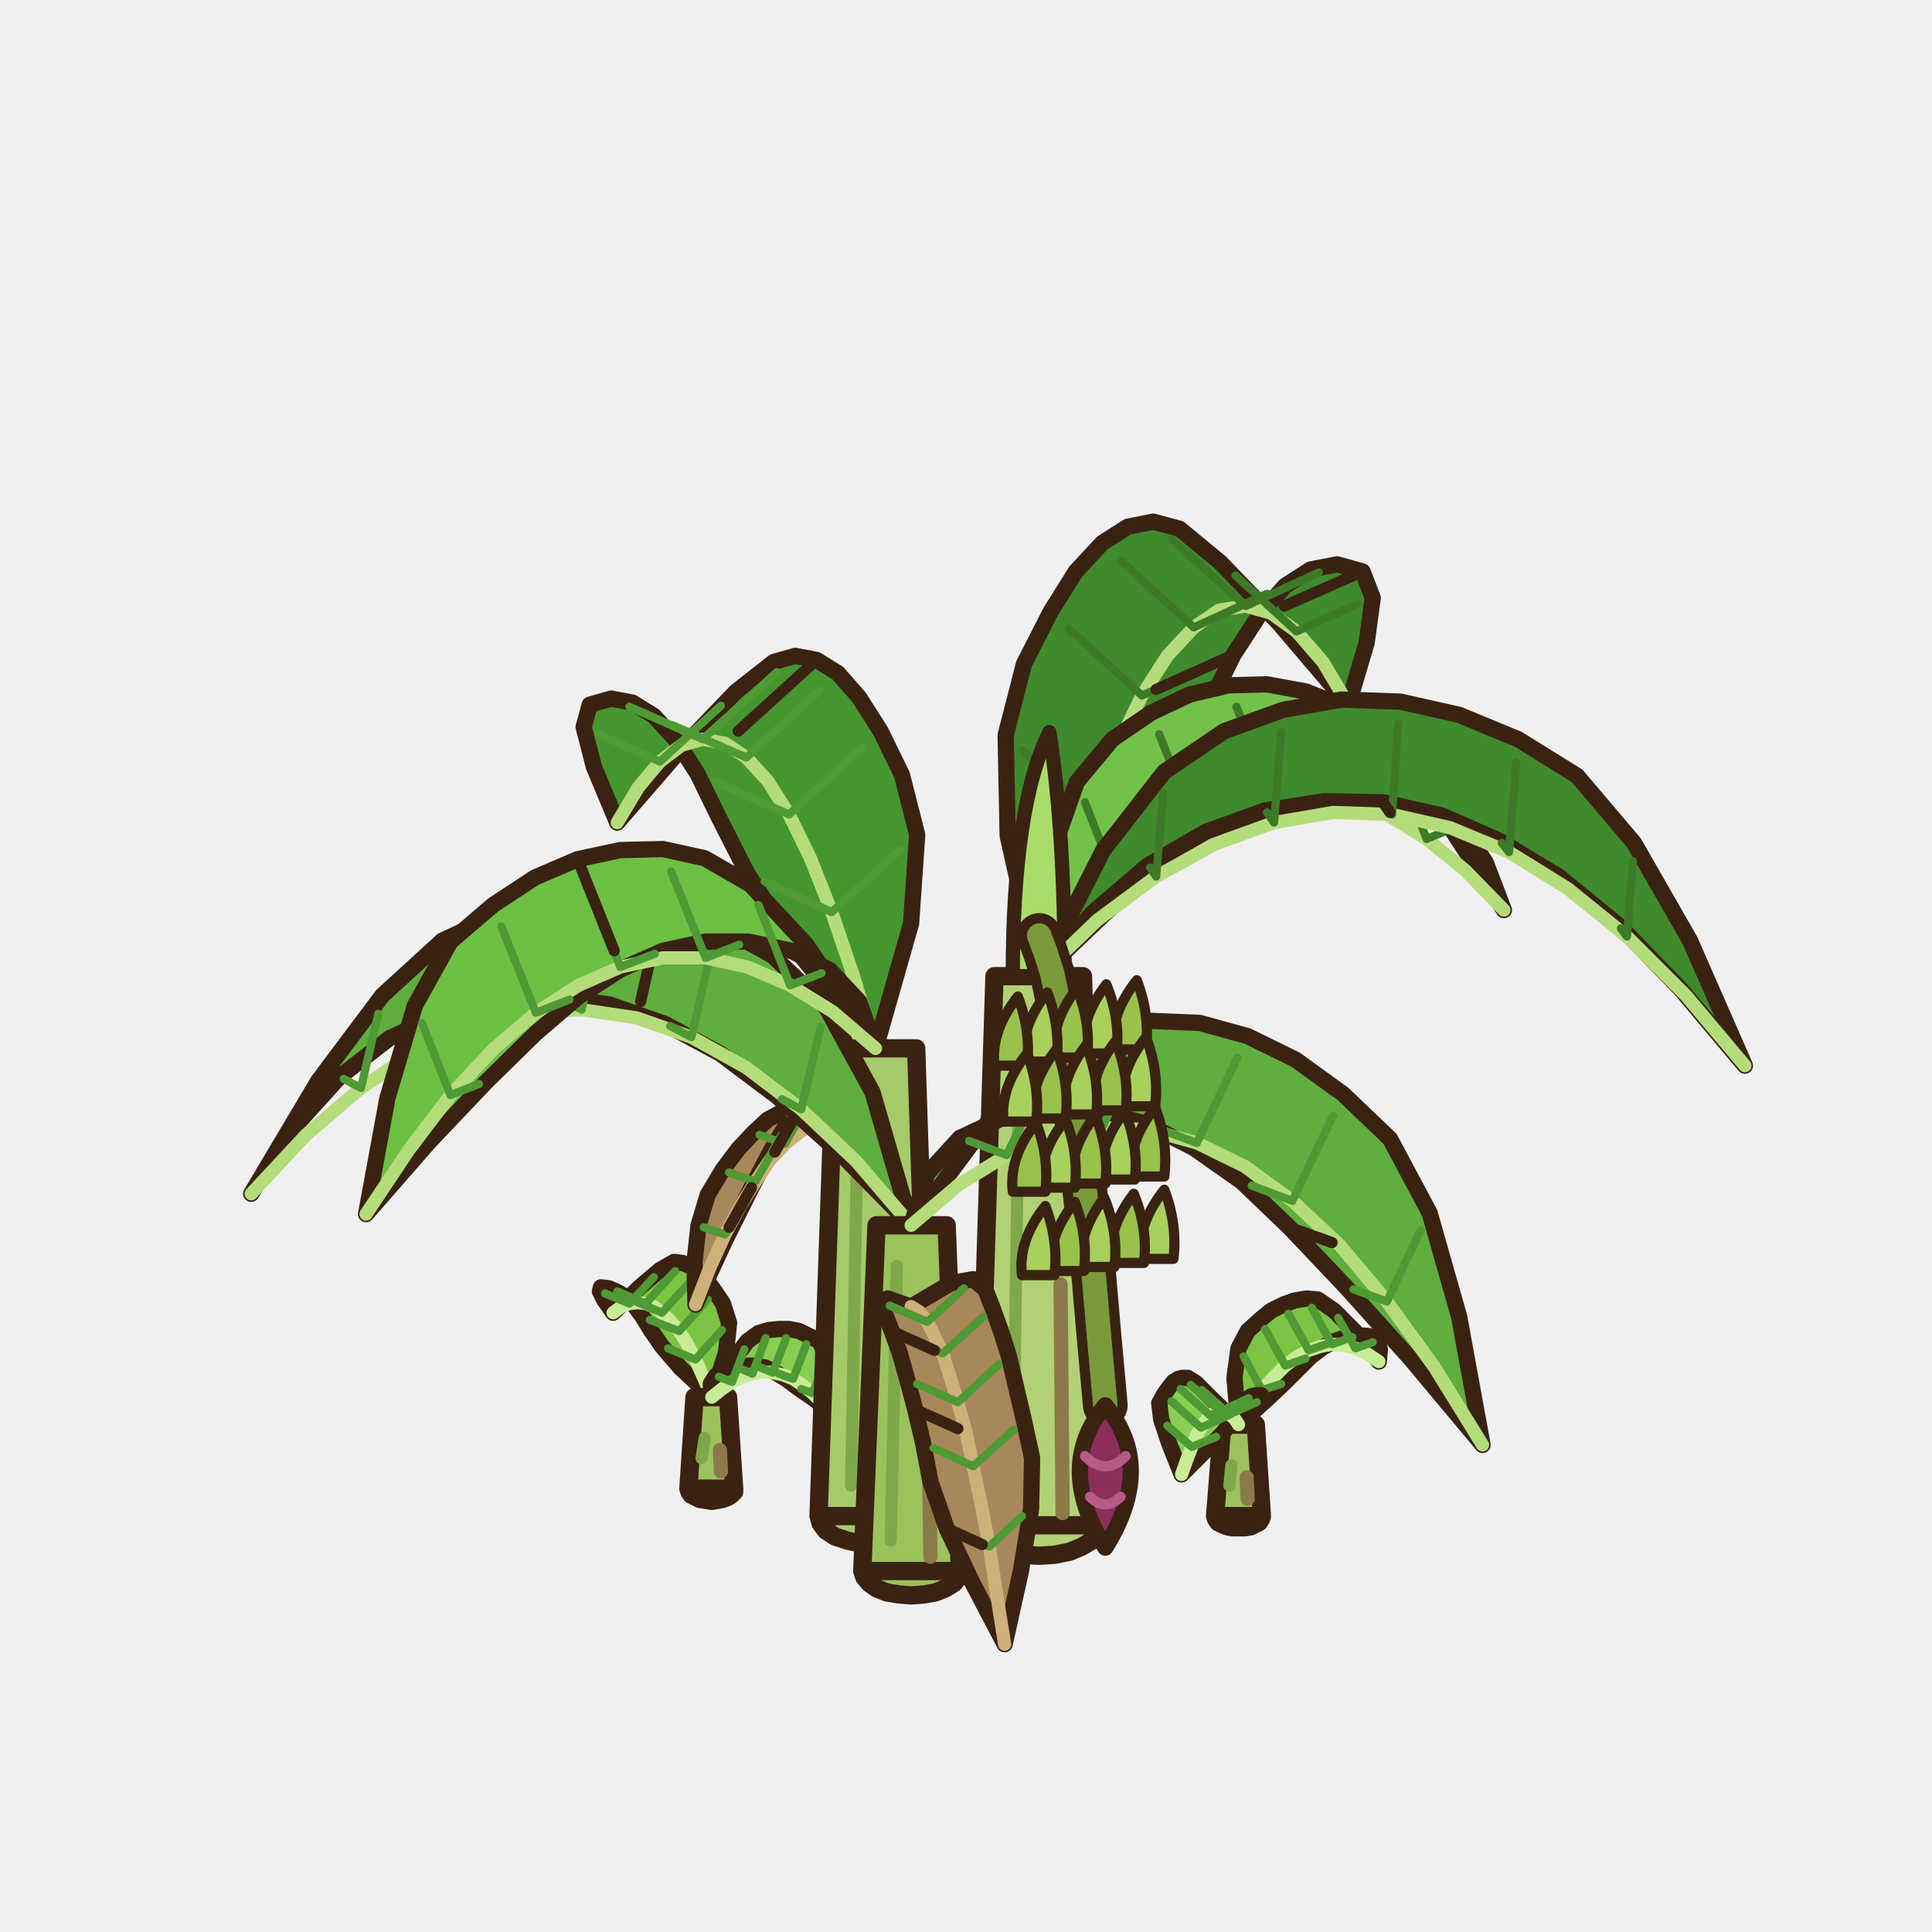
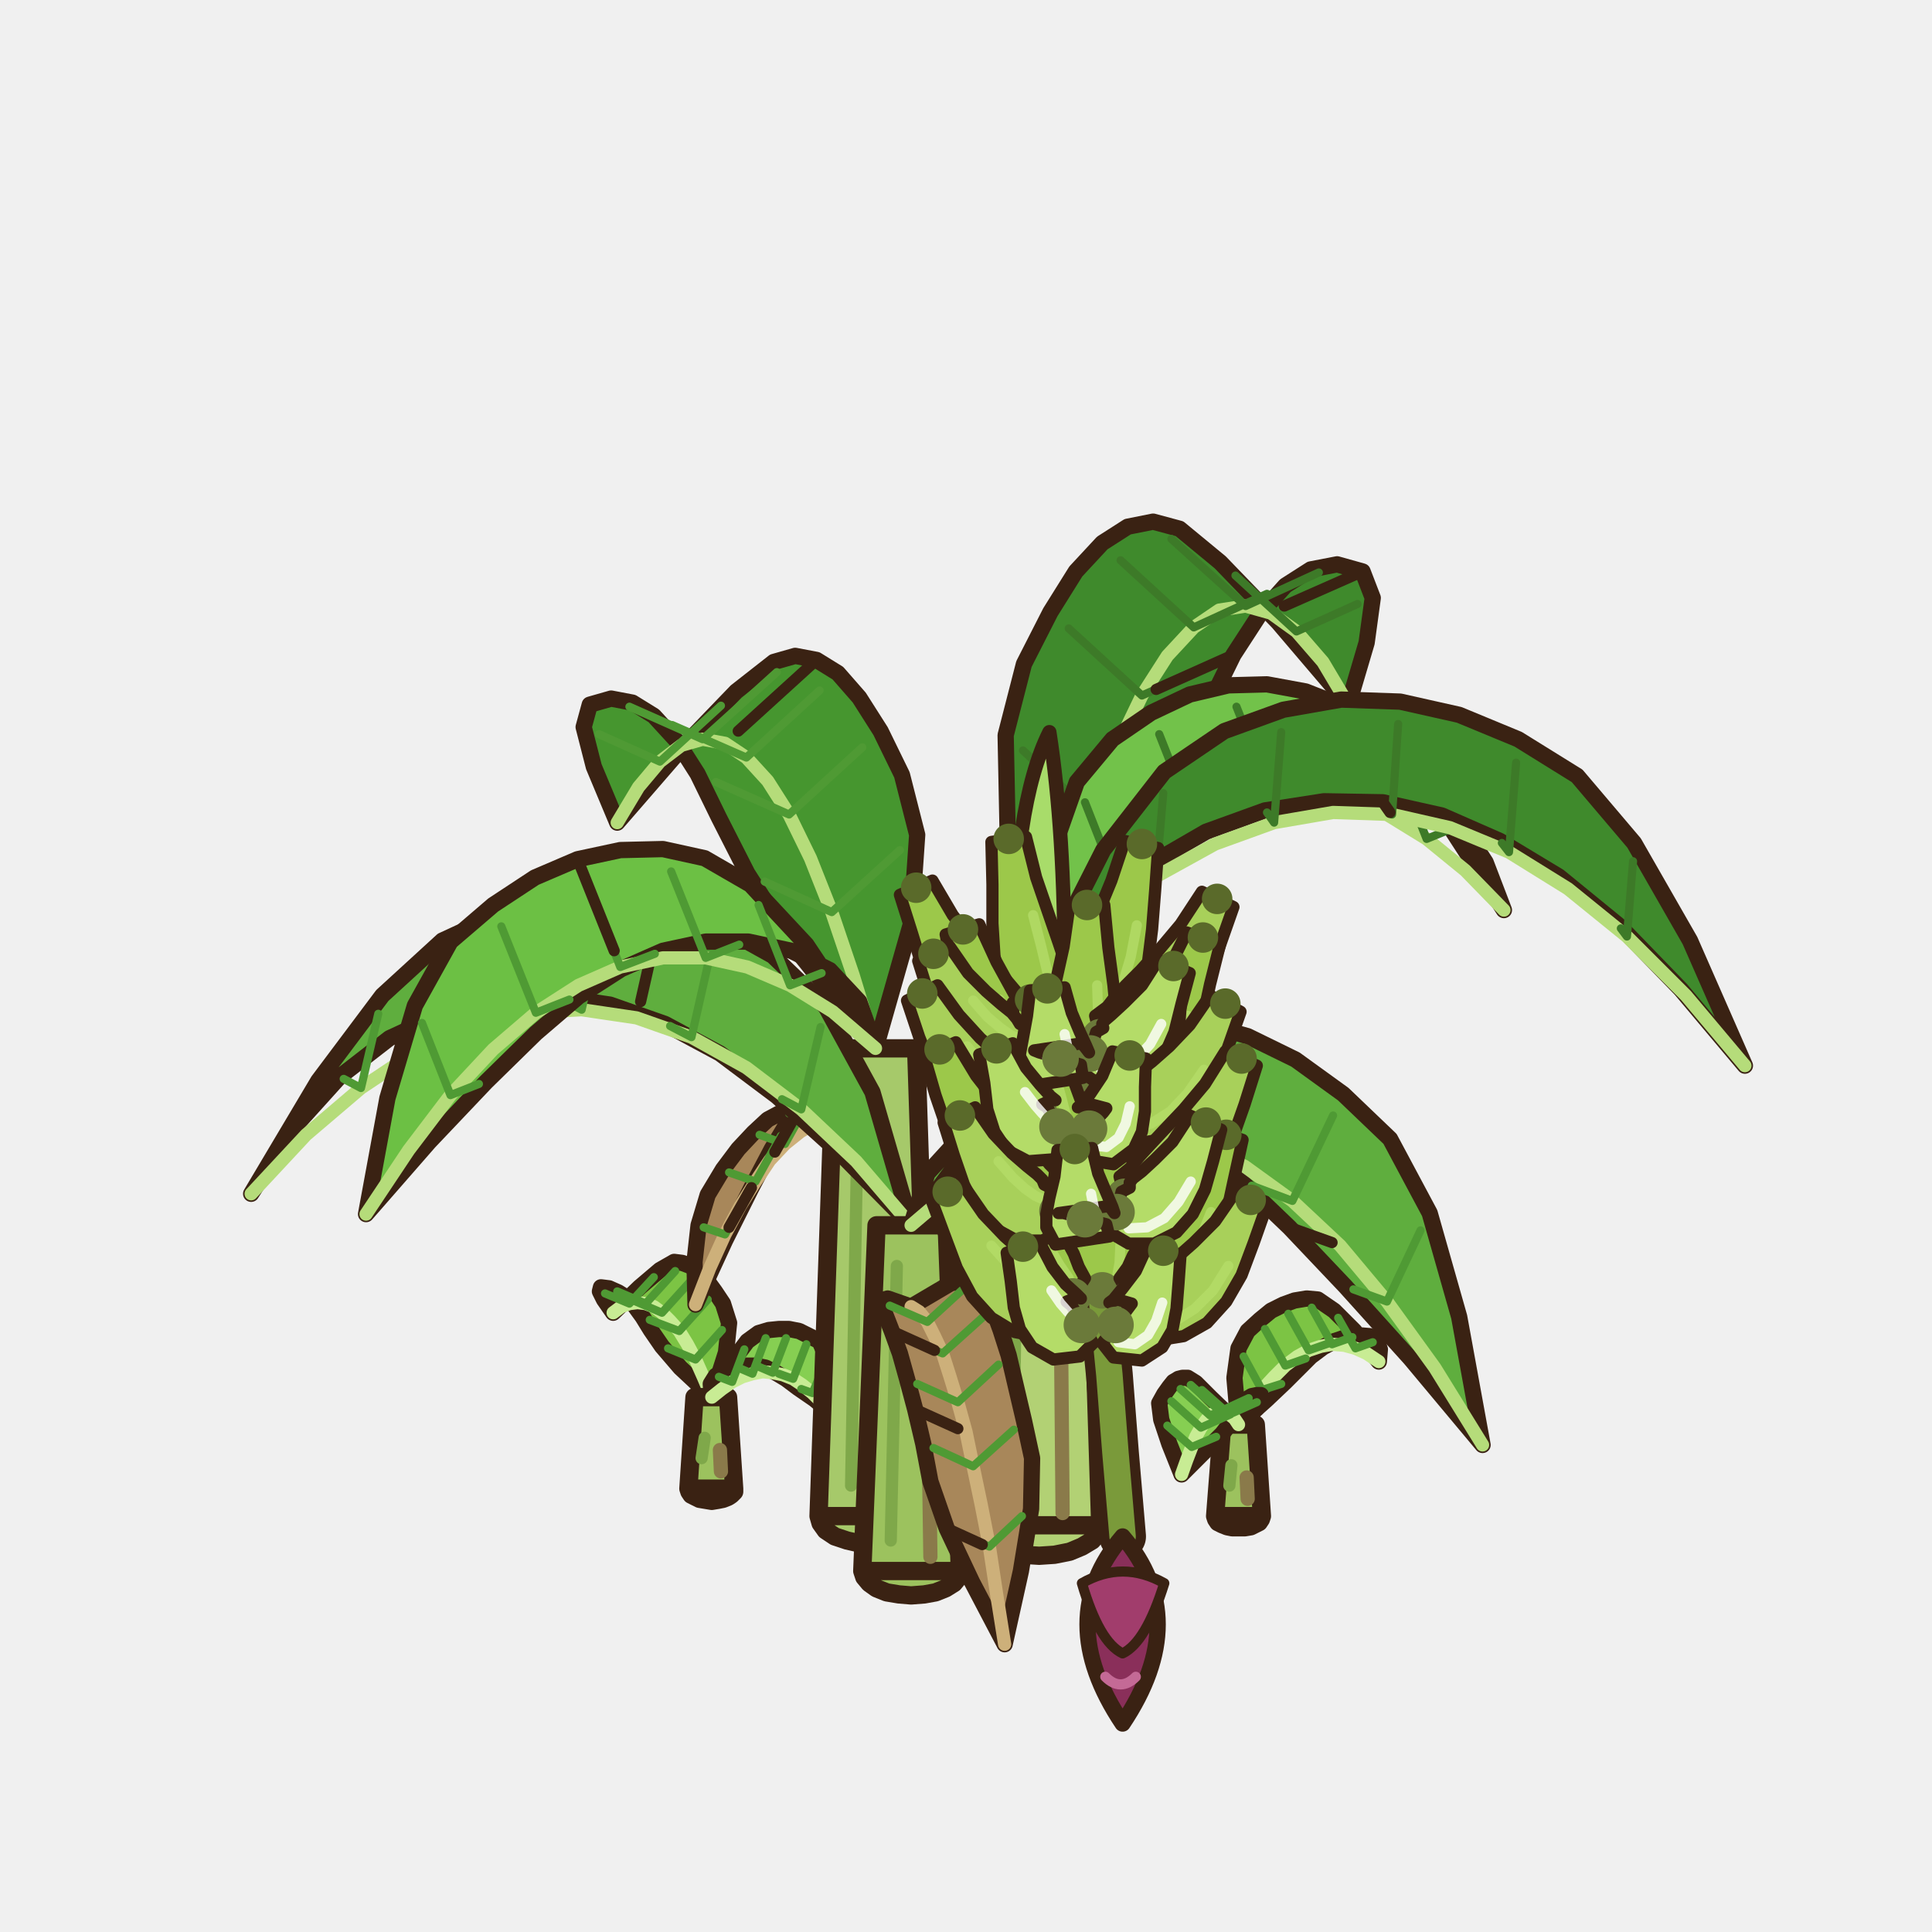
<svg xmlns="http://www.w3.org/2000/svg" viewBox="0 0 190 190" width="190" height="190">
  <g stroke-linejoin="round" stroke-linecap="round">
    <path d="M102.2 96L110.3 84.8L115.6 76.2L118.8 69.5L121.3 64.4L123.9 60.4L126.4 57.6L128.9 56L131.5 55.5L134 56.2L135 58.8L134.4 63.2L132.6 69.3L132.6 69.3L125.7 61.2L120 55.3L116 52L113.4 51.3L110.9 51.8L108.4 53.4L105.8 56.2L103.3 60.2L100.7 65.3L98.9 72.3L99.1 82.2L102.2 96Z" fill="#3f8a2c" stroke="#3a2213" stroke-width="1.6" />
    <path d="M102.2 96L104.7 87.4L107.2 79.9L109.8 73.6L112.3 68.4L114.8 64.5L117.4 61.7L119.9 60L122.5 59.6L125 60.3L127.5 62.1L130.1 65.1L132.6 69.3" fill="none" stroke="#b5dc7a" stroke-width="1.3" />
    <path d="M107.2 79.9L113.9 76.9M107.2 79.9L100.6 73.8M112.3 68.4L119.5 65.2M112.3 68.4L105.1 61.8M117.4 61.7L124.6 58.4M117.4 61.7L110.2 55.1M122.5 59.6L129.7 56.3M122.5 59.6L115.2 53M127.5 62.1L133.5 59.4M127.5 62.1L121.5 56.6" fill="none" stroke="#3d7a28" stroke-width="0.8" />
    <path d="M121.3 64.4L113.7 67.8" fill="none" stroke="#3a2213" stroke-width="1.1" />
    <path d="M134 56.2L126.3 59.6" fill="none" stroke="#3a2213" stroke-width="1.1" />
    <path d="M86.1 103.1L89.6 90.8L90.2 82.1L88.7 76.2L86.6 71.9L84.5 68.6L82.4 66.2L80.3 64.9L78.2 64.5L76.1 65.1L72.4 68L67.2 73.4L60.7 80.9L60.7 80.9L58.4 75.4L57.4 71.5L58 69.3L60.1 68.7L62.2 69.1L64.3 70.4L66.5 72.8L68.6 76.1L70.7 80.4L73.5 85.9L78.3 93.4L86.1 103.1Z" fill="#46962f" stroke="#3a2213" stroke-width="1.6" />
    <path d="M86.1 103.1L83.9 95.9L81.8 89.7L79.7 84.4L77.6 80.1L75.5 76.8L73.4 74.5L71.3 73.1L69.1 72.7L67 73.3L64.9 74.9L62.8 77.4L60.7 80.9" fill="none" stroke="#b5dc7a" stroke-width="1.3" />
    <path d="M81.8 89.7L88.5 83.6M81.8 89.7L75.2 86.7M77.6 80.1L84.8 73.5M77.6 80.1L70.4 76.9M73.4 74.5L80.6 67.9M73.4 74.5L66.1 71.3M69.1 72.7L76.4 66.1M69.1 72.7L61.9 69.5M64.9 74.9L70.9 69.4M64.9 74.9L58.9 72.2" fill="none" stroke="#4f9a34" stroke-width="0.8" />
    <path d="M80.3 64.9L72.6 71.9" fill="none" stroke="#3a2213" stroke-width="1.1" />
    <path d="M70 137.4L71.4 133L71.7 130.1L71.1 128.2L70.3 127L69.5 125.9L68.7 125.1L67.9 124.5L67.1 124.2L66.3 124.1L64.9 124.9L62.9 126.6L60.3 129.1L60.3 129.1L59.4 127.8L59 127L59.1 126.6L59.9 126.7L60.8 127.1L61.6 127.6L62.4 128.4L63.2 129.5L64 130.8L65.1 132.4L66.9 134.5L70 137.4Z" fill="#7cc444" stroke="#3a2213" stroke-width="1.6" />
    <path d="M70 137.4L69.2 135.5L68.4 133.7L67.6 132.2L66.8 130.9L65.9 129.9L65.1 129.1L64.3 128.5L63.5 128.2L62.7 128.1L61.9 128.2L61.1 128.5L60.3 129.1" fill="none" stroke="#c8ec94" stroke-width="1.3" />
    <path d="M68.4 133.7L71 130.8M68.4 133.7L65.7 132.6M66.8 130.9L69.6 127.8M66.8 130.9L63.9 129.8M65.1 129.1L68 125.9M65.1 129.1L62.3 127.9M63.5 128.2L66.4 125M63.5 128.2L60.7 127M61.9 128.2L64.3 125.6M61.9 128.2L59.5 127.2" fill="none" stroke="#4f9a34" stroke-width="0.8" />
    <path d="M102.2 96L108.6 89.9L113.7 85.2L117.8 81.7L121.6 79.1L125.4 77.4L129.2 76.4L133 76.3L136.8 77L140.7 78.5L143.7 81.1L146.1 84.8L147.9 89.5L147.9 89.5L142 80.4L136.8 73.6L132.2 69.5L128.4 68L124.6 67.3L120.8 67.4L117 68.3L113.2 70.1L109.4 72.7L105.9 76.9L103.3 84.3L102.2 96Z" fill="#72c24a" stroke="#3a2213" stroke-width="1.6" />
    <path d="M102.2 96L106 91L109.8 86.8L113.6 83.4L117.4 80.8L121.2 79L125 78.1L128.8 77.9L132.6 78.6L136.4 80.1L140.3 82.5L144.1 85.6L147.9 89.5" fill="none" stroke="#b5dc7a" stroke-width="1.3" />
    <path d="M109.8 86.8L112.9 85.5M109.8 86.8L106.7 78.9M117.4 80.8L120.8 79.5M117.4 80.8L114 72.2M125 78.1L128.4 76.8M125 78.1L121.6 69.5M132.6 78.6L136 77.3M132.6 78.6L129.3 70.1M140.3 82.5L143 81.4M140.3 82.5L137.5 75.4" fill="none" stroke="#3d7a28" stroke-width="0.8" />
    <path d="M133 76.3L129.5 77.7" fill="none" stroke="#3a2213" stroke-width="1.1" />
    <path d="M86.1 111.1L86.5 106.8L86 104.8L84.8 104.4L83.3 104.8L81.8 105.6L80.3 106.9L78.9 108.5L77.4 110.5L75.9 113L73.9 116.8L71.3 122L68.4 128.3L68.4 128.3L68.3 124.1L68.7 120.5L69.6 117.5L71.1 115L72.6 113L74.1 111.4L75.5 110.1L77 109.3L78.5 108.9L80.2 108.9L82.6 109.6L86.1 111.1Z" fill="#a8875a" stroke="#3a2213" stroke-width="1.6" />
    <path d="M86.1 111.1L84.6 110.3L83.1 110L81.6 110L80.2 110.4L78.7 111.3L77.2 112.5L75.7 114.1L74.3 116.2L72.8 118.6L71.3 121.4L69.8 124.7L68.4 128.3" fill="none" stroke="#cdb07a" stroke-width="1.3" />
    <path d="M83.1 110L85.4 105.8M83.1 110L80.8 109.1M80.2 110.4L82.7 105.9M80.2 110.4L77.6 109.5M77.2 112.5L79.7 108M77.2 112.5L74.7 111.6M74.3 116.2L76.8 111.7M74.3 116.2L71.7 115.3M71.3 121.4L73.4 117.7M71.3 121.4L69.2 120.7" fill="none" stroke="#4f9a34" stroke-width="0.8" />
    <path d="M83.3 104.8L80.6 109.6" fill="none" stroke="#3a2213" stroke-width="1.1" />
    <path d="M78.9 108.5L76.2 113.3" fill="none" stroke="#3a2213" stroke-width="1.1" />
    <path d="M73.9 116.8L71.7 120.7" fill="none" stroke="#3a2213" stroke-width="1.1" />
    <path d="M67.7 146.4L68.3 137.4L71.6 137.4L72.2 146.4L67.7 146.4L67.8 146.7L68 147L68.4 147.2L68.8 147.4L69.4 147.5L70 147.6L70.6 147.5L71.1 147.4L71.6 147.2L71.9 147L72.2 146.7L72.2 146.4Z" fill="#9cc25e" stroke="#3a2213" stroke-width="1.8" />
    <path d="M69 143.4L69.3 141.4" fill="none" stroke="#7fa84a" stroke-width="1.2" />
    <path d="M70.9 144.7L70.8 142.6" fill="none" stroke="#8a7a4a" stroke-width="1.4" />
    <path d="M121.8 140.1L124.5 137.7L126.4 135.9L127.8 134.5L128.9 133.4L130.1 132.5L131.2 131.9L132.4 131.5L133.5 131.3L134.7 131.4L135.4 131.8L135.7 132.7L135.6 133.9L135.6 133.9L133.2 130.9L131.2 128.9L129.6 127.8L128.5 127.7L127.3 127.9L126.2 128.3L125 128.9L123.9 129.8L122.7 130.9L121.8 132.6L121.4 135.5L121.8 140.1Z" fill="#7cc444" stroke="#3a2213" stroke-width="1.6" />
    <path d="M121.8 140.1L123 138.3L124.1 136.7L125.3 135.4L126.4 134.3L127.6 133.4L128.7 132.8L129.9 132.4L131 132.2L132.2 132.3L133.3 132.6L134.4 133.1L135.6 133.9" fill="none" stroke="#c8ec94" stroke-width="1.3" />
    <path d="M124.1 136.7L126 136.1M124.1 136.7L122.3 133.4M126.4 134.3L128.4 133.6M126.4 134.3L124.4 130.7M128.7 132.8L130.7 132.1M128.7 132.8L126.7 129.2M131 132.2L133 131.5M131 132.2L129 128.6M133.3 132.6L135 132M133.3 132.6L131.6 129.6" fill="none" stroke="#4f9a34" stroke-width="0.8" />
    <path d="M70 137.4L69.9 136.1L70.4 135.3L71.3 134.7L72.3 134.4L73.3 134.3L74.3 134.3L75.3 134.5L76.3 135L77.3 135.6L78.5 136.5L80.1 137.6L81.9 139.1L81.9 139.1L81.8 135.9L81.3 133.5L80.6 131.9L79.6 131.4L78.6 130.9L77.6 130.7L76.6 130.7L75.6 130.8L74.6 131.1L73.5 131.9L72 133.9L70 137.4Z" fill="#86cf52" stroke="#3a2213" stroke-width="1.6" />
    <path d="M70 137.4L71 136.6L72 135.9L73 135.4L74 135.1L75 134.9L76 135L77 135.2L78 135.6L78.9 136.2L79.9 137L80.9 138L81.9 139.1" fill="none" stroke="#c8ec94" stroke-width="1.3" />
    <path d="M72 135.9L70.7 135.4M72 135.9L73.2 132.7M74 135.1L72.6 134.5M74 135.1L75.3 131.6M76 135L74.6 134.4M76 135L77.3 131.6M78 135.6L76.6 135.1M78 135.6L79.3 132.2M79.9 137L78.8 136.6M79.9 137L81.1 134.2" fill="none" stroke="#4f9a34" stroke-width="0.8" />
    <path d="M119.5 149.1L120.2 140.1L123.5 140.1L124.1 149.1L119.5 149.1L119.6 149.4L119.8 149.7L120.2 149.9L120.7 150.1L121.2 150.2L121.8 150.2L122.4 150.2L123 150.1L123.4 149.9L123.8 149.7L124 149.4L124.1 149.1Z" fill="#9cc25e" stroke="#3a2213" stroke-width="1.8" />
    <path d="M120.9 146.1L121.1 144.1" fill="none" stroke="#7fa84a" stroke-width="1.2" />
    <path d="M122.7 147.4L122.6 145.3" fill="none" stroke="#8a7a4a" stroke-width="1.4" />
    <path d="M80.5 149.1L82.1 103.1L90.1 103.1L91.6 149.1L80.5 149.1L80.7 149.8L81.2 150.5L82.1 151.1L83.3 151.5L84.6 151.8L86.1 151.9L87.5 151.8L88.8 151.5L90 151.1L90.9 150.5L91.4 149.8L91.6 149.1Z" fill="#a6c96a" stroke="#3a2213" stroke-width="1.8" />
    <path d="M83.7 146.1L84.4 107.1" fill="none" stroke="#7fa84a" stroke-width="1.2" />
    <path d="M88.2 147.8L88 129" fill="none" stroke="#8a7a4a" stroke-width="1.4" />
    <path d="M96.1 150L97.8 96L106.5 96L108.2 150L96.1 150L96.3 150.8L96.9 151.5L97.9 152.1L99.1 152.6L100.6 152.9L102.2 153L103.7 152.9L105.2 152.6L106.4 152.1L107.4 151.5L108 150.8L108.2 150Z" fill="#b2d174" stroke="#3a2213" stroke-width="1.8" />
    <path d="M99.6 147L100.3 100" fill="none" stroke="#7fa84a" stroke-width="1.2" />
    <path d="M104.5 148.8L104.3 126.3" fill="none" stroke="#8a7a4a" stroke-width="1.4" />
    <path d="M99.6 96Q99.6 79.2 103.2 72Q104.7 81.6 104.7 96Z" fill="#a8dc6a" stroke="#3a2213" stroke-width="1.4" />
    <path d="M89.6 120.5L85.8 107.4L81.2 99L76 94L70.6 91L65.1 89.2L59.7 88.3L54.3 88.6L48.9 90L43.5 92.5L37.6 97.9L31.3 106.3L24.7 117.4L24.7 117.4L28.8 111L33.4 105.9L38.3 102.1L43.7 99.6L49.2 98.3L54.6 98L60 98.8L65.4 100.7L70.8 103.6L76.4 107.8L82.6 113.4L89.6 120.5Z" fill="#5fae3e" stroke="#3a2213" stroke-width="1.6" />
    <path d="M89.6 120.5L84.2 114.2L78.8 109.1L73.4 105L68 102L62.6 100.1L57.2 99.3L51.7 99.6L46.3 101L40.9 103.4L35.5 107L30.1 111.6L24.7 117.4" fill="none" stroke="#b5dc7a" stroke-width="1.3" />
    <path d="M78.8 109.1L80.7 101M78.8 109.1L76.9 108.1M68 102L70 93.2M68 102L65.9 100.9M57.2 99.3L59.2 90.5M57.2 99.3L55.1 98.2M46.3 101L48.4 92.2M46.3 101L44.3 99.9M35.5 107L37.2 99.7M35.5 107L33.8 106.1" fill="none" stroke="#4f9a34" stroke-width="0.8" />
    <path d="M65.1 89.2L63 98.5" fill="none" stroke="#3a2213" stroke-width="1.1" />
    <path d="M48.9 90L46.7 99.3" fill="none" stroke="#3a2213" stroke-width="1.1" />
    <path d="M102.2 96L107.4 89.8L112.9 85.1L118.6 81.8L124.4 79.7L130.2 78.8L136 78.9L141.8 80.2L147.5 82.7L153.3 86.2L159.3 91.1L165.3 97.3L171.6 104.8L171.6 104.8L166.2 92.5L160.7 82.9L155.1 76.3L149.3 72.7L143.5 70.3L137.7 69L131.9 68.8L126.2 69.8L120.4 71.9L114.5 75.9L108.5 83.6L102.2 96Z" fill="#3f8a2c" stroke="#3a2213" stroke-width="1.6" />
    <path d="M102.2 96L107.9 90.5L113.7 86.2L119.5 83L125.3 80.9L131.1 79.9L136.9 80.1L142.6 81.4L148.4 83.8L154.2 87.4L160 92.1L165.8 97.9L171.6 104.8" fill="none" stroke="#b5dc7a" stroke-width="1.3" />
    <path d="M113.7 86.2L113.1 85.3M113.7 86.2L114.4 78M125.3 80.9L124.6 79.9M125.3 80.9L126 72M136.9 80.1L136.2 79.2M136.9 80.1L137.5 71.2M148.4 83.8L147.7 82.9M148.4 83.8L149.1 75M160 92.1L159.4 91.3M160 92.1L160.6 84.7" fill="none" stroke="#3d7a28" stroke-width="0.8" />
    <path d="M136 78.9L136.7 79.9" fill="none" stroke="#3a2213" stroke-width="1.1" />
    <path d="M121.8 140.1L119.1 137.5L117.6 136L116.8 135.5L116.3 135.5L115.9 135.6L115.4 135.9L115 136.4L114.5 137.1L114 138L114.2 139.6L115 142L116.2 145L116.2 145L118.4 142.8L120.2 141L121.2 139.7L121.7 138.8L122.2 138.1L122.6 137.6L123.1 137.3L123.6 137.2L124 137.2L124.2 137.6L123.6 138.5L121.8 140.1Z" fill="#86cf52" stroke="#3a2213" stroke-width="1.6" />
    <path d="M121.8 140.1L121.4 139.5L120.9 139.1L120.4 138.9L120 138.8L119.5 138.9L119 139.2L118.6 139.7L118.1 140.4L117.6 141.3L117.2 142.3L116.7 143.6L116.2 145" fill="none" stroke="#c8ec94" stroke-width="1.3" />
    <path d="M120.9 139.1L118.2 136.7M120.9 139.1L123.6 137.9M120 138.8L117.1 136.2M120 138.8L122.8 137.5M119 139.2L116.1 136.6M119 139.2L121.9 138M118.1 140.4L115.2 137.8M118.1 140.4L121 139.1M117.2 142.3L114.8 140.2M117.2 142.3L119.6 141.3" fill="none" stroke="#4f9a34" stroke-width="0.8" />
    <path d="M84.8 154.5L86.2 120.5L93.1 120.5L94.4 154.5L84.8 154.5L85 155.1L85.5 155.7L86.2 156.2L87.2 156.6L88.4 156.8L89.6 156.9L90.9 156.8L92 156.6L93 156.2L93.8 155.7L94.3 155.1L94.4 154.5Z" fill="#9cc25e" stroke="#3a2213" stroke-width="1.8" />
    <path d="M87.6 151.5L88.2 124.5" fill="none" stroke="#7fa84a" stroke-width="1.2" />
    <path d="M91.5 153.1L91.3 139.7" fill="none" stroke="#8a7a4a" stroke-width="1.4" />
    <path d="M86.1 103.1L79.3 92.9L73.8 87L69.3 84.4L65.2 83.5L61 83.6L56.8 84.5L52.6 86.3L48.5 89L44.3 92.6L40.8 98.9L38.1 108L36 119.4L36 119.4L42.2 112.3L47.8 106.4L52.7 101.6L56.9 98L61.1 95.3L65.2 93.5L69.4 92.6L73.6 92.6L77.8 93.5L81.6 95.4L84.5 98.5L86.1 103.1Z" fill="#6cc044" stroke="#3a2213" stroke-width="1.6" />
    <path d="M86.1 103.1L81.9 99.5L77.7 96.9L73.5 95.1L69.4 94.2L65.2 94.2L61 95.1L56.9 96.9L52.7 99.6L48.5 103.2L44.3 107.7L40.2 113.1L36 119.4" fill="none" stroke="#b5dc7a" stroke-width="1.3" />
    <path d="M77.7 96.9L74.6 89M77.7 96.9L80.8 95.7M69.4 94.2L66 85.7M69.4 94.2L72.7 92.9M61 95.1L57.7 86.6M61 95.1L64.4 93.8M52.7 99.6L49.3 91.1M52.7 99.6L56 98.3M44.3 107.7L41.5 100.6M44.3 107.7L47.1 106.6" fill="none" stroke="#4f9a34" stroke-width="0.8" />
    <path d="M56.8 84.5L60.4 93.5" fill="none" stroke="#3a2213" stroke-width="1.1" />
    <path d="M89.6 128.5L87.3 127.7L86.6 127.9L87 129.1L87.7 130.9L88.5 133.1L89.2 135.6L90 138.6L90.8 142L91.5 145.7L93.1 150.3L95.6 155.6L98.8 161.7L98.8 161.7L100.4 154.5L101.4 148.4L101.5 143.4L100.7 139.7L99.9 136.3L99.2 133.3L98.4 130.8L97.6 128.6L96.9 126.8L95.7 125.8L93.5 126.2L89.6 128.5Z" fill="#a8875a" stroke="#3a2213" stroke-width="1.6" />
    <path d="M89.6 128.5L90.4 129L91.2 130L91.9 131.4L92.7 133.1L93.4 135.3L94.2 137.9L95 140.8L95.7 144.2L96.5 148L97.3 152.1L98 156.7L98.8 161.7" fill="none" stroke="#cdb07a" stroke-width="1.3" />
    <path d="M91.2 130L87.5 128.4M91.2 130L94.8 126.7M92.7 133.1L88.7 131.4M92.7 133.1L96.7 129.5M94.2 137.9L90.2 136.1M94.2 137.9L98.2 134.2M95.7 144.2L91.8 142.4M95.7 144.2L99.7 140.6M97.3 152.1L94 150.7M97.3 152.1L100.5 149.1" fill="none" stroke="#4f9a34" stroke-width="0.8" />
    <path d="M87.7 130.9L91.9 132.8" fill="none" stroke="#3a2213" stroke-width="1.1" />
    <path d="M90 138.6L94.2 140.5" fill="none" stroke="#3a2213" stroke-width="1.1" />
    <path d="M93.1 150.3L96.6 151.9" fill="none" stroke="#3a2213" stroke-width="1.1" />
    <path d="M89.6 120.5L91.2 115.4L94.4 111.9L98.7 109.9L103.4 109L108.1 109.3L112.7 110.5L117.4 112.9L122.1 116.2L126.8 120.7L132.3 126.5L138.7 133.6L145.8 142.1L145.8 142.1L143.5 129.5L140.6 119.3L136.7 112L132.1 107.6L127.4 104.2L122.7 101.9L118 100.6L113.3 100.4L108.7 101.2L103.6 103.9L97.4 110L89.6 120.5Z" fill="#5fae3e" stroke="#3a2213" stroke-width="1.6" />
    <path d="M89.6 120.5L94.3 116.5L99 113.6L103.7 111.7L108.4 110.9L113 111.1L117.7 112.4L122.4 114.7L127.1 118.1L131.8 122.5L136.4 128L141.1 134.5L145.8 142.1" fill="none" stroke="#b5dc7a" stroke-width="1.3" />
    <path d="M99 113.6L95.3 112.2M99 113.6L102.7 105.9M108.4 110.9L104.4 109.4M108.4 110.9L112.3 102.5M117.7 112.4L113.7 110.9M117.7 112.4L121.7 104M127.1 118.1L123.1 116.6M127.1 118.1L131.1 109.7M136.4 128L133.1 126.8M136.4 128L139.7 121" fill="none" stroke="#4f9a34" stroke-width="0.8" />
    <path d="M103.4 109L107.6 110.6" fill="none" stroke="#3a2213" stroke-width="1.1" />
    <path d="M126.8 120.7L131 122.2" fill="none" stroke="#3a2213" stroke-width="1.1" />
-     <path d="M102.2 92L102.8 93.6L103.5 95.8L104.1 98.7L104.8 102.3L105.4 106.6L106.1 111.6L106.7 117.2L107.4 123.5L108 130.5L108.7 138.2" fill="none" stroke="#3a2213" stroke-width="4.4" />
-     <path d="M102.2 92L102.8 93.6L103.5 95.8L104.1 98.7L104.8 102.3L105.4 106.6L106.1 111.6L106.7 117.2L107.4 123.5L108 130.5L108.7 138.2" fill="none" stroke="#7a9a3a" stroke-width="2.4" />
-     <path d="M109.5 103.2Q109.1 99.8 111.8 96.4Q113.1 99.8 112.7 103.2Z" fill="#98c24a" stroke="#3a2213" stroke-width="1" />
-     <path d="M106.6 103.6Q106.2 100.2 108.8 96.8Q110.2 100.2 109.8 103.6Z" fill="#a8d05a" stroke="#3a2213" stroke-width="1" />
-     <path d="M103.7 104Q103.3 100.6 105.9 97.2Q107.3 100.6 106.9 104Z" fill="#98c24a" stroke="#3a2213" stroke-width="1" />
-     <path d="M100.7 104.4Q100.3 101 103 97.6Q104.3 101 103.9 104.4Z" fill="#a8d05a" stroke="#3a2213" stroke-width="1" />
-     <path d="M97.8 104.8Q97.4 101.4 100.1 98Q101.4 101.4 101 104.8Z" fill="#98c24a" stroke="#3a2213" stroke-width="1" />
-     <path d="M110.4 108.8Q110 105.4 112.7 102Q114 105.4 113.6 108.8Z" fill="#a8d05a" stroke="#3a2213" stroke-width="1" />
-     <path d="M107.5 109.2Q107.1 105.8 109.7 102.4Q111.1 105.8 110.7 109.2Z" fill="#98c24a" stroke="#3a2213" stroke-width="1" />
-     <path d="M104.6 109.6Q104.2 106.2 106.8 102.8Q108.2 106.2 107.8 109.6Z" fill="#a8d05a" stroke="#3a2213" stroke-width="1" />
-     <path d="M101.6 110Q101.2 106.6 103.9 103.2Q105.2 106.6 104.8 110Z" fill="#98c24a" stroke="#3a2213" stroke-width="1" />
-     <path d="M98.7 110.3Q98.3 107 101 103.6Q102.3 107 101.9 110.3Z" fill="#a8d05a" stroke="#3a2213" stroke-width="1" />
-     <path d="M111.3 115.7Q110.9 112.3 113.6 108.9Q114.9 112.3 114.5 115.7Z" fill="#98c24a" stroke="#3a2213" stroke-width="1" />
-     <path d="M108.4 116Q108 112.7 110.6 109.3Q112 112.7 111.6 116Z" fill="#a8d05a" stroke="#3a2213" stroke-width="1" />
-     <path d="M105.5 116.4Q105.1 113.1 107.7 109.7Q109.1 113.1 108.7 116.4Z" fill="#98c24a" stroke="#3a2213" stroke-width="1" />
-     <path d="M102.5 116.8Q102.1 113.4 104.8 110.1Q106.1 113.4 105.7 116.8Z" fill="#a8d05a" stroke="#3a2213" stroke-width="1" />
-     <path d="M99.6 117.2Q99.2 113.8 101.9 110.4Q103.2 113.8 102.8 117.2Z" fill="#98c24a" stroke="#3a2213" stroke-width="1" />
-     <path d="M112.2 123.8Q111.8 120.4 114.5 117Q115.8 120.4 115.4 123.8Z" fill="#a8d05a" stroke="#3a2213" stroke-width="1" />
-     <path d="M109.3 124.2Q108.9 120.8 111.5 117.4Q112.9 120.8 112.5 124.2Z" fill="#98c24a" stroke="#3a2213" stroke-width="1" />
-     <path d="M106.4 124.6Q106 121.2 108.6 117.8Q110 121.2 109.6 124.6Z" fill="#a8d05a" stroke="#3a2213" stroke-width="1" />
-     <path d="M103.4 125Q103 121.6 105.7 118.2Q107 121.6 106.6 125Z" fill="#98c24a" stroke="#3a2213" stroke-width="1" />
-     <path d="M100.5 125.4Q100.1 122 102.8 118.6Q104.1 122 103.7 125.4Z" fill="#a8d05a" stroke="#3a2213" stroke-width="1" />
-     <path d="M108.7 138.2Q103.7 144.2 108.7 152.2Q113.7 144.2 108.7 138.2Z" fill="#8a2f5a" stroke="#3a2213" stroke-width="1.6" />
-     <path d="M106.7 143.2q2 2 4 0M107.2 147.2q1.5 1.5 3 0" fill="none" stroke="#b85a88" stroke-width="1" />
+     <path d="M102.2 92L102.8 93.6L103.5 95.8L104.2 98.6L104.9 102L105.6 106L106.3 110.6L107 115.9L107.7 121.7L108.4 128.2L109.1 135.2L109.7 142.9L110.4 151.1" fill="none" stroke="#3a2213" stroke-width="4.6" />
+     <path d="M102.2 92L102.8 93.6L103.5 95.8L104.2 98.6L104.9 102L105.6 106L106.3 110.6L107 115.9L107.7 121.7L108.4 128.2L109.1 135.2L109.7 142.9L110.4 151.1" fill="none" stroke="#7a9a3a" stroke-width="2.6" />
+     <path d="M105.2 99.5L105.3 98.4L105.2 97L104.9 95.1L104.1 92.7L103.1 89.8L101.9 86.3L100.9 82.3L97.5 82.8L97.6 87L97.6 90.8L97.8 94L98.2 96.8L99.1 99L100.2 100.7L101.5 101.7Z" fill="#9cc84a" stroke="#3a2213" stroke-width="1.2" />
+     <path d="M103.9 99L103.5 97.6L103 95.6L102.4 93.1L101.6 90" fill="none" stroke="#b4dc68" stroke-width="1" opacity=".8" />
+     <circle cx="99.2" cy="82.5" r="1.5" fill="#5a6a2a" stroke="none" />
+     <circle cx="103.3" cy="100.6" r="1.8" fill="#6b7a3a" stroke="none" />
+     <path d="M108.1 102.1L109.6 101.3L111 99.6L112.2 97.4L112.9 94.6L113.3 91.4L113.6 87.6L113.9 83.4L110.6 82.7L109.3 86.6L107.9 90L106.6 92.8L105.7 95.1L105.2 96.9L105 98.2L104.8 99.3Z" fill="#9cc84a" stroke="#3a2213" stroke-width="1.2" />
+     <path d="M108.3 100.4L109.4 98.9L110.4 96.8L111.2 94.1L111.8 91" fill="none" stroke="#b4dc68" stroke-width="1" opacity=".8" />
+     <circle cx="112.3" cy="83" r="1.5" fill="#5a6a2a" stroke="none" />
+     <circle cx="106.5" cy="100.7" r="1.8" fill="#6b7a3a" stroke="none" />
+     <path d="M108.2 107.7L109 106.6L109.6 105L109.9 102.8L109.8 100.1L109.5 96.9L109 93.2L108.6 89L105.2 88.9L104.6 93.1L103.8 96.7L103.3 99.9L103 102.5L103.1 104.5L103.4 106.1L104 107.2Z" fill="#9cc84a" stroke="#3a2213" stroke-width="1.2" />
+     <path d="M107.4 106.5L107.8 104.8L108 102.7L108 100.1L107.9 96.9" fill="none" stroke="#b4dc68" stroke-width="1" opacity=".8" />
+     <circle cx="106.9" cy="89" r="1.5" fill="#5a6a2a" stroke="none" />
+     <circle cx="106.1" cy="107.4" r="1.8" fill="#6b7a3a" stroke="none" />
+     <path d="M101.8 99.7L100.8 98.7L100.1 97.7L99 96.4L97.6 94.7L95.7 92.6L93.7 90L91.7 86.6L88.5 88L89.7 91.8L90.8 95.4L92.2 98.4L93.9 100.9L96 102.7L98.4 103.7L100.5 103.8Z" fill="#9cc84a" stroke="#3a2213" stroke-width="1.2" />
+     <path d="M100.1 100.1L98.9 99.1L97.6 97.6L96.1 95.7L94.4 93.4" fill="none" stroke="#b4dc68" stroke-width="1" opacity=".8" />
+     <circle cx="90.1" cy="87.3" r="1.5" fill="#5a6a2a" stroke="none" />
+     <circle cx="101.2" cy="101.7" r="1.8" fill="#6b7a3a" stroke="none" />
+     <path d="M108.7 104.1L110.9 104.2L113.4 103.4L115.6 101.7L117.4 99.3L118.8 96.4L120 92.9L121.3 89.2L118.2 87.7L116.1 90.9L114 93.4L112.2 95.4L110.7 96.9L109.6 98.1L108.9 99L107.7 99.9Z" fill="#a8d05a" stroke="#3a2213" stroke-width="1.2" />
+     <path d="M110.3 102.8L112.4 101.9L114.2 100.4L116 98.2L117.5 95.6" fill="none" stroke="#b4dc68" stroke-width="1" opacity=".8" />
+     <circle cx="119.7" cy="88.4" r="1.5" fill="#5a6a2a" stroke="none" />
+     <circle cx="108.2" cy="102" r="1.8" fill="#6b7a3a" stroke="none" />
+     <path d="M104.4 106.2L103.8 105.1L103.3 103.9L102.5 102.3L101.3 100.2L99.7 97.7L98 94.6L96.3 90.9L93 91.9L93.8 96L94.5 99.7L95.4 103L96.6 105.7L98.2 107.8L100.1 109.3L102 109.8Z" fill="#9cc84a" stroke="#3a2213" stroke-width="1.2" />
+     <path d="M102.8 106.3L101.9 105L100.9 103.2L99.7 101L98.3 98.3" fill="none" stroke="#b4dc68" stroke-width="1" opacity=".8" />
+     <circle cx="94.7" cy="91.4" r="1.5" fill="#5a6a2a" stroke="none" />
+     <circle cx="103.2" cy="108" r="1.8" fill="#6b7a3a" stroke="none" />
+     <path d="M109.8 110.1L111.8 109.7L113.9 108.4L115.7 106.4L117.1 103.7L118.2 100.5L119 96.8L120 92.8L116.7 91.7L114.9 95.3L113 98.2L111.4 100.6L110.1 102.6L109.1 104.1L108.5 105.2L107.8 106.3Z" fill="#9cc84a" stroke="#3a2213" stroke-width="1.2" />
+     <path d="M110.9 108.5L112.6 107.2L114.2 105.3L115.6 102.9L116.8 99.9" fill="none" stroke="#b4dc68" stroke-width="1" opacity=".8" />
+     <circle cx="118.3" cy="92.2" r="1.5" fill="#5a6a2a" stroke="none" />
+     <circle cx="108.8" cy="108.2" r="1.8" fill="#6b7a3a" stroke="none" />
+     <path d="M107.5 115.3L107.6 114.1L107.5 112.7L107.1 110.8L106.4 108.5L105.3 105.5L104.1 102.1L103 98.1L99.6 98.6L99.8 102.8L99.8 106.6L100 109.9L100.5 112.6L101.4 114.9L102.6 116.5L103.8 117.5Z" fill="#9cc84a" stroke="#3a2213" stroke-width="1.2" />
+     <path d="M106.2 114.8L105.8 113.3L105.3 111.3L104.6 108.8L103.8 105.8" fill="none" stroke="#b4dc68" stroke-width="1" opacity=".8" />
+     <circle cx="101.3" cy="98.3" r="1.5" fill="#5a6a2a" stroke="none" />
+     <circle cx="105.7" cy="116.4" r="1.8" fill="#6b7a3a" stroke="none" />
+     <path d="M110.5 117.8L111.9 117L113.4 115.3L114.4 113.1L115.2 110.3L115.6 107L115.8 103.3L116.1 99.1L112.8 98.4L111.5 102.4L110.1 105.7L108.9 108.5L108 110.8L107.5 112.6L107.3 114L107.1 115.1Z" fill="#9cc84a" stroke="#3a2213" stroke-width="1.2" />
+     <path d="M110.7 116.2L111.7 114.6L112.7 112.5L113.4 109.8L114.1 106.7" fill="none" stroke="#b4dc68" stroke-width="1" opacity=".8" />
+     <circle cx="114.4" cy="98.7" r="1.5" fill="#5a6a2a" stroke="none" />
+     <circle cx="108.8" cy="116.5" r="1.8" fill="#6b7a3a" stroke="none" />
+     <path d="M101.3 101.2L100.3 100.7L100 100.2L99.5 99.6L98.5 98.8L97 97.5L95.2 95.7L93.4 93.1L90.3 94.5L91.3 97.7L92.3 100.6L93.5 103.1L95.3 105L97.6 106.1L100.1 106.2L101.9 105.4Z" fill="#a8d05a" stroke="#3a2213" stroke-width="1.2" />
+     <path d="M100.3 102.2L99.4 101.8L98.4 101.1L97.1 100L95.7 98.4" fill="none" stroke="#b4dc68" stroke-width="1" opacity=".8" />
+     <circle cx="91.8" cy="93.8" r="1.5" fill="#5a6a2a" stroke="none" />
+     <circle cx="101.6" cy="103.3" r="1.8" fill="#6b7a3a" stroke="none" />
+     <path d="M106.6 105.6L108.2 106.7L110.7 106.7L112.9 105.7L114.5 103.8L115.5 101.5L116.2 98.7L117 95.7L113.9 94.4L112.3 96.9L110.6 98.6L109.3 99.8L108.6 100.4L108.4 100.7L108.5 101.1L107.8 101.5Z" fill="#b4dc68" stroke="#3a2213" stroke-width="1.2" />
+     <path d="M108.3 105.2L110.1 105.1L111.7 104.2L113.1 102.7L114.2 100.7" fill="none" stroke="#ffffff" stroke-width="1" opacity=".8" />
+     <circle cx="115.4" cy="95" r="1.5" fill="#5a6a2a" stroke="none" />
+     <circle cx="107.2" cy="103.6" r="1.8" fill="#6b7a3a" stroke="none" />
+     <path d="M102.4 107.4L101.2 106.7L100.5 105.9L99.5 105L98.2 103.7L96.4 102.1L94.3 99.8L92.2 96.9L89.2 98.4L90.4 102L91.7 105.2L93.2 107.9L95.1 110.1L97.4 111.5L99.9 112.1L102.1 111.6Z" fill="#a8d05a" stroke="#3a2213" stroke-width="1.2" />
+     <path d="M100.9 108.2L99.7 107.4L98.3 106.4L96.8 104.9L95.1 102.9" fill="none" stroke="#b4dc68" stroke-width="1" opacity=".8" />
+     <circle cx="90.7" cy="97.7" r="1.5" fill="#5a6a2a" stroke="none" />
+     <circle cx="102.2" cy="109.5" r="1.8" fill="#6b7a3a" stroke="none" />
+     <path d="M110.6 127L111.3 126L111.8 124.3L112.1 122.2L112 119.5L111.7 116.3L111.1 112.6L110.7 108.5L107.3 108.4L106.7 112.6L106 116.2L105.5 119.3L105.3 121.9L105.4 124L105.7 125.6L106.3 126.7Z" fill="#9cc84a" stroke="#3a2213" stroke-width="1.2" />
+     <path d="M109.8 125.9L110.1 124.2L110.2 122.1L110.2 119.5L110.1 116.3" fill="none" stroke="#b4dc68" stroke-width="1" opacity=".8" />
+     <circle cx="109" cy="108.4" r="1.5" fill="#5a6a2a" stroke="none" />
+     <circle cx="108.4" cy="126.9" r="1.8" fill="#6b7a3a" stroke="none" />
+     <path d="M109.4 111.9L111.4 112.5L114 112.1L116.3 110.8L118.2 108.7L119.7 106L120.8 102.9L122 99.5L119 97.9L117 100.8L115 102.9L113.3 104.4L111.9 105.5L111.1 106.3L110.4 107L109.3 107.6Z" fill="#a8d05a" stroke="#3a2213" stroke-width="1.2" />
+     <path d="M111.1 111L113.2 110.5L115.1 109.3L116.8 107.5L118.4 105.2" fill="none" stroke="#b4dc68" stroke-width="1" opacity=".8" />
+     <circle cx="120.5" cy="98.7" r="1.5" fill="#5a6a2a" stroke="none" />
+     <circle cx="109.3" cy="109.8" r="1.8" fill="#6b7a3a" stroke="none" />
+     <path d="M104.2 115.5L103.2 114.5L102.4 113.5L101.3 112.2L99.9 110.6L98.1 108.5L96 105.8L94 102.5L90.9 103.9L92 107.7L93.2 111.2L94.5 114.3L96.2 116.7L98.4 118.5L100.8 119.5L102.9 119.6Z" fill="#9cc84a" stroke="#3a2213" stroke-width="1.2" />
+     <path d="M102.5 115.9L101.3 114.9L99.9 113.4L98.4 111.6L96.7 109.2" fill="none" stroke="#b4dc68" stroke-width="1" opacity=".8" />
+     <circle cx="92.4" cy="103.2" r="1.5" fill="#5a6a2a" stroke="none" />
+     <circle cx="103.6" cy="117.5" r="1.8" fill="#6b7a3a" stroke="none" />
+     <path d="M102.2 103.5L101.7 103.3L106.4 102.6L107.1 103.5L106.8 102.8L106.2 101.5L105.4 99.6L104.7 97.1L101.3 97.4L101 99.9L100.6 102.1L100.3 103.7L100.4 105.1L101.4 106.8L106.5 106L106.3 104.7Z" fill="#b4dc68" stroke="#3a2213" stroke-width="1.2" />
+     <path d="M103 104.1L105 103.8L105.2 103.9L105 103.1L104.7 101.7" fill="none" stroke="#ffffff" stroke-width="1" opacity=".8" />
+     <circle cx="103" cy="97.2" r="1.5" fill="#5a6a2a" stroke="none" />
+     <circle cx="104.3" cy="104.1" r="1.8" fill="#6b7a3a" stroke="none" />
+     <path d="M111.1 119.8L113.3 119.9L115.8 119L118 117.4L119.8 115L121.2 112L122.4 108.6L123.6 104.8L120.5 103.4L118.5 106.6L116.4 109.1L114.5 111.1L113.1 112.6L112 113.8L111.2 114.8L110.1 115.7Z" fill="#a8d05a" stroke="#3a2213" stroke-width="1.2" />
+     <path d="M112.7 118.5L114.7 117.6L116.6 116L118.3 113.9L119.9 111.2" fill="none" stroke="#b4dc68" stroke-width="1" opacity=".8" />
+     <circle cx="122.1" cy="104.1" r="1.5" fill="#5a6a2a" stroke="none" />
+     <circle cx="110.6" cy="117.7" r="1.8" fill="#6b7a3a" stroke="none" />
+     <path d="M106.7 125.7L106.1 124.6L105.6 123.3L104.8 121.8L103.6 119.7L102 117.2L100.2 114.1L98.5 110.4L95.3 111.4L96 115.5L96.7 119.3L97.6 122.5L98.9 125.2L100.5 127.3L102.5 128.8L104.4 129.3Z" fill="#9cc84a" stroke="#3a2213" stroke-width="1.2" />
+     <path d="M105.1 125.7L104.2 124.4L103.2 122.7L101.9 120.5L100.5 117.8" fill="none" stroke="#b4dc68" stroke-width="1" opacity=".8" />
+     <circle cx="96.9" cy="110.9" r="1.5" fill="#5a6a2a" stroke="none" />
+     <circle cx="105.5" cy="127.5" r="1.8" fill="#6b7a3a" stroke="none" />
+     <path d="M112.2 129.5L114.2 129.1L116.3 127.8L118.1 125.7L119.4 123.1L120.5 119.9L121.3 116.2L122.2 112.1L119 111L117.2 114.6L115.3 117.6L113.7 120L112.4 121.9L111.4 123.5L110.9 124.6L110.1 125.7Z" fill="#9cc84a" stroke="#3a2213" stroke-width="1.2" />
+     <path d="M113.3 127.9L115 126.6L116.5 124.7L117.9 122.2L119.1 119.2" fill="none" stroke="#b4dc68" stroke-width="1" opacity=".8" />
+     <circle cx="120.6" cy="111.6" r="1.5" fill="#5a6a2a" stroke="none" />
+     <circle cx="111.2" cy="127.6" r="1.8" fill="#6b7a3a" stroke="none" />
+     <path d="M103 108.9L102.5 108.6L103.4 108.2L103.8 108.2L103.3 107.8L102.3 106.7L100.9 105L99.6 102.6L96.3 103.7L96.8 106.5L97.1 109.1L97.8 111.3L99 113.1L101.1 114.2L103.7 114L105 112.7Z" fill="#b4dc68" stroke="#3a2213" stroke-width="1.2" />
+     <path d="M102.8 110L102.8 109.8L102.5 109.5L101.8 108.7L100.8 107.4" fill="none" stroke="#ffffff" stroke-width="1" opacity=".8" />
+     <circle cx="98" cy="103.1" r="1.5" fill="#5a6a2a" stroke="none" />
+     <circle cx="104" cy="110.8" r="1.8" fill="#6b7a3a" stroke="none" />
+     <path d="M105.6 112.5L106.5 114L109.5 114.5L111.5 113L112.3 111.3L112.6 109.3L112.6 106.9L112.7 104.1L109.4 103.4L108.4 105.8L107.2 107.6L106.4 108.6L106 108.9L106.9 108.5L108.8 109L108.5 109.4Z" fill="#b4dc68" stroke="#3a2213" stroke-width="1.2" />
+     <path d="M107.1 112.6L108.8 112.8L110 111.9L110.7 110.5L111.1 108.8" fill="none" stroke="#ffffff" stroke-width="1" opacity=".8" />
+     <circle cx="111.1" cy="103.8" r="1.5" fill="#5a6a2a" stroke="none" />
+     <circle cx="107.1" cy="111" r="1.8" fill="#6b7a3a" stroke="none" />
+     <path d="M103.7 117L102.7 116.5L102.5 116L102 115.5L101 114.7L99.5 113.4L97.7 111.5L95.9 108.9L92.8 110.4L93.8 113.6L94.8 116.5L96 118.9L97.8 120.8L100 122L102.5 122L104.3 121.2Z" fill="#a8d05a" stroke="#3a2213" stroke-width="1.2" />
+     <path d="M102.7 118L101.8 117.6L100.8 116.9L99.6 115.8L98.2 114.2" fill="none" stroke="#b4dc68" stroke-width="1" opacity=".8" />
+     <circle cx="94.4" cy="109.7" r="1.5" fill="#5a6a2a" stroke="none" />
+     <circle cx="104" cy="119.1" r="1.8" fill="#6b7a3a" stroke="none" />
+     <path d="M109.3 121.3L111 122.3L113.5 122.3L115.7 121.2L117.3 119.4L118.5 117L119.3 114.2L120.1 111.1L117 109.7L115.3 112.3L113.6 114L112.3 115.2L111.4 115.9L111.1 116.3L111.1 116.8L110.3 117.2Z" fill="#b4dc68" stroke="#3a2213" stroke-width="1.2" />
+     <path d="M111 120.8L112.8 120.7L114.5 119.8L115.9 118.2L117.1 116.2" fill="none" stroke="#ffffff" stroke-width="1" opacity=".8" />
+     <circle cx="118.6" cy="110.4" r="1.5" fill="#5a6a2a" stroke="none" />
+     <circle cx="109.8" cy="119.2" r="1.8" fill="#6b7a3a" stroke="none" />
+     <path d="M104.8 126.8L103.6 126.1L102.9 125.4L102 124.5L100.6 123.2L98.8 121.6L96.7 119.4L94.7 116.5L91.6 118L92.9 121.5L94.1 124.7L95.6 127.5L97.5 129.6L99.8 131L102.4 131.5L104.5 131.1Z" fill="#a8d05a" stroke="#3a2213" stroke-width="1.2" />
+     <path d="M103.3 127.6L102.1 126.9L100.7 125.9L99.2 124.4L97.5 122.5" fill="none" stroke="#b4dc68" stroke-width="1" opacity=".8" />
+     <circle cx="93.2" cy="117.2" r="1.5" fill="#5a6a2a" stroke="none" />
+     <circle cx="104.6" cy="129" r="1.8" fill="#6b7a3a" stroke="none" />
+     <path d="M111.8 131.3L113.9 131.8L116.4 131.4L118.7 130.1L120.6 128L122.1 125.4L123.3 122.2L124.5 118.8L121.5 117.2L119.5 120.1L117.4 122.2L115.7 123.7L114.4 124.9L113.5 125.7L112.8 126.4L111.7 127Z" fill="#a8d05a" stroke="#3a2213" stroke-width="1.2" />
+     <path d="M113.6 130.3L115.6 129.9L117.5 128.7L119.3 126.9L120.8 124.5" fill="none" stroke="#b4dc68" stroke-width="1" opacity=".8" />
+     <circle cx="123" cy="118" r="1.5" fill="#5a6a2a" stroke="none" />
+     <circle cx="111.7" cy="129.2" r="1.8" fill="#6b7a3a" stroke="none" />
+     <path d="M104.6 119.3L104.1 119.3L109.1 118.6L109.6 119.3L109.4 118.7L108.8 117.3L108 115.4L107.4 112.9L104 113.1L103.7 115.7L103.2 117.8L102.9 119.4L102.9 120.7L103.8 122.4L109.1 121.6L108.8 120.4Z" fill="#b4dc68" stroke="#3a2213" stroke-width="1.2" />
+     <path d="M105.4 119.9L107.6 119.6L107.8 119.7L107.6 118.9L107.3 117.4" fill="none" stroke="#ffffff" stroke-width="1" opacity=".8" />
+     <circle cx="105.7" cy="113" r="1.5" fill="#5a6a2a" stroke="none" />
+     <circle cx="106.7" cy="119.9" r="1.8" fill="#6b7a3a" stroke="none" />
+     <path d="M105.4 128.4L104.9 128L105.9 127.6L106.3 127.7L105.9 127.3L104.8 126.3L103.5 124.6L102.2 122.1L99 123.2L99.4 126L99.7 128.6L100.3 130.7L101.5 132.5L103.6 133.7L106.2 133.4L107.5 132.1Z" fill="#b4dc68" stroke="#3a2213" stroke-width="1.2" />
+     <path d="M105.3 129.5L105.3 129.3L105 129L104.3 128.2L103.4 126.9" fill="none" stroke="#ffffff" stroke-width="1" opacity=".8" />
+     <circle cx="100.6" cy="122.6" r="1.5" fill="#5a6a2a" stroke="none" />
+     <circle cx="106.4" cy="130.3" r="1.8" fill="#6b7a3a" stroke="none" />
+     <path d="M108.4 132.1L109.5 133.5L112.3 133.8L114.3 132.5L115.3 130.8L115.7 128.7L115.9 126.2L116.1 123.4L112.8 122.6L111.7 125L110.4 126.7L109.5 127.8L109.1 128.1L109.9 127.8L111.3 128.2L111 128.6Z" fill="#b4dc68" stroke="#3a2213" stroke-width="1.2" />
+     <path d="M110 132L111.6 132.2L112.9 131.3L113.7 129.9L114.3 128.1" fill="none" stroke="#ffffff" stroke-width="1" opacity=".8" />
+     <circle cx="114.4" cy="123" r="1.5" fill="#5a6a2a" stroke="none" />
+     <circle cx="109.7" cy="130.3" r="1.8" fill="#6b7a3a" stroke="none" />
+     <path d="M110.4 151.1Q103.5 159.2 110.4 169.5Q117.3 159.2 110.4 151.1Z" fill="#8a2f5a" stroke="#3a2213" stroke-width="1.6" />
+     <path d="M106.4 155.7Q110.4 153.4 114.5 155.7Q112.7 161.5 110.4 162.6Q108.1 161.5 106.4 155.7Z" fill="#a13d6c" stroke="#3a2213" stroke-width="1" />
+     <path d="M108.7 164.9q1.5 1.5 3 0" fill="none" stroke="#c46a96" stroke-width="1" />
  </g>
</svg>
